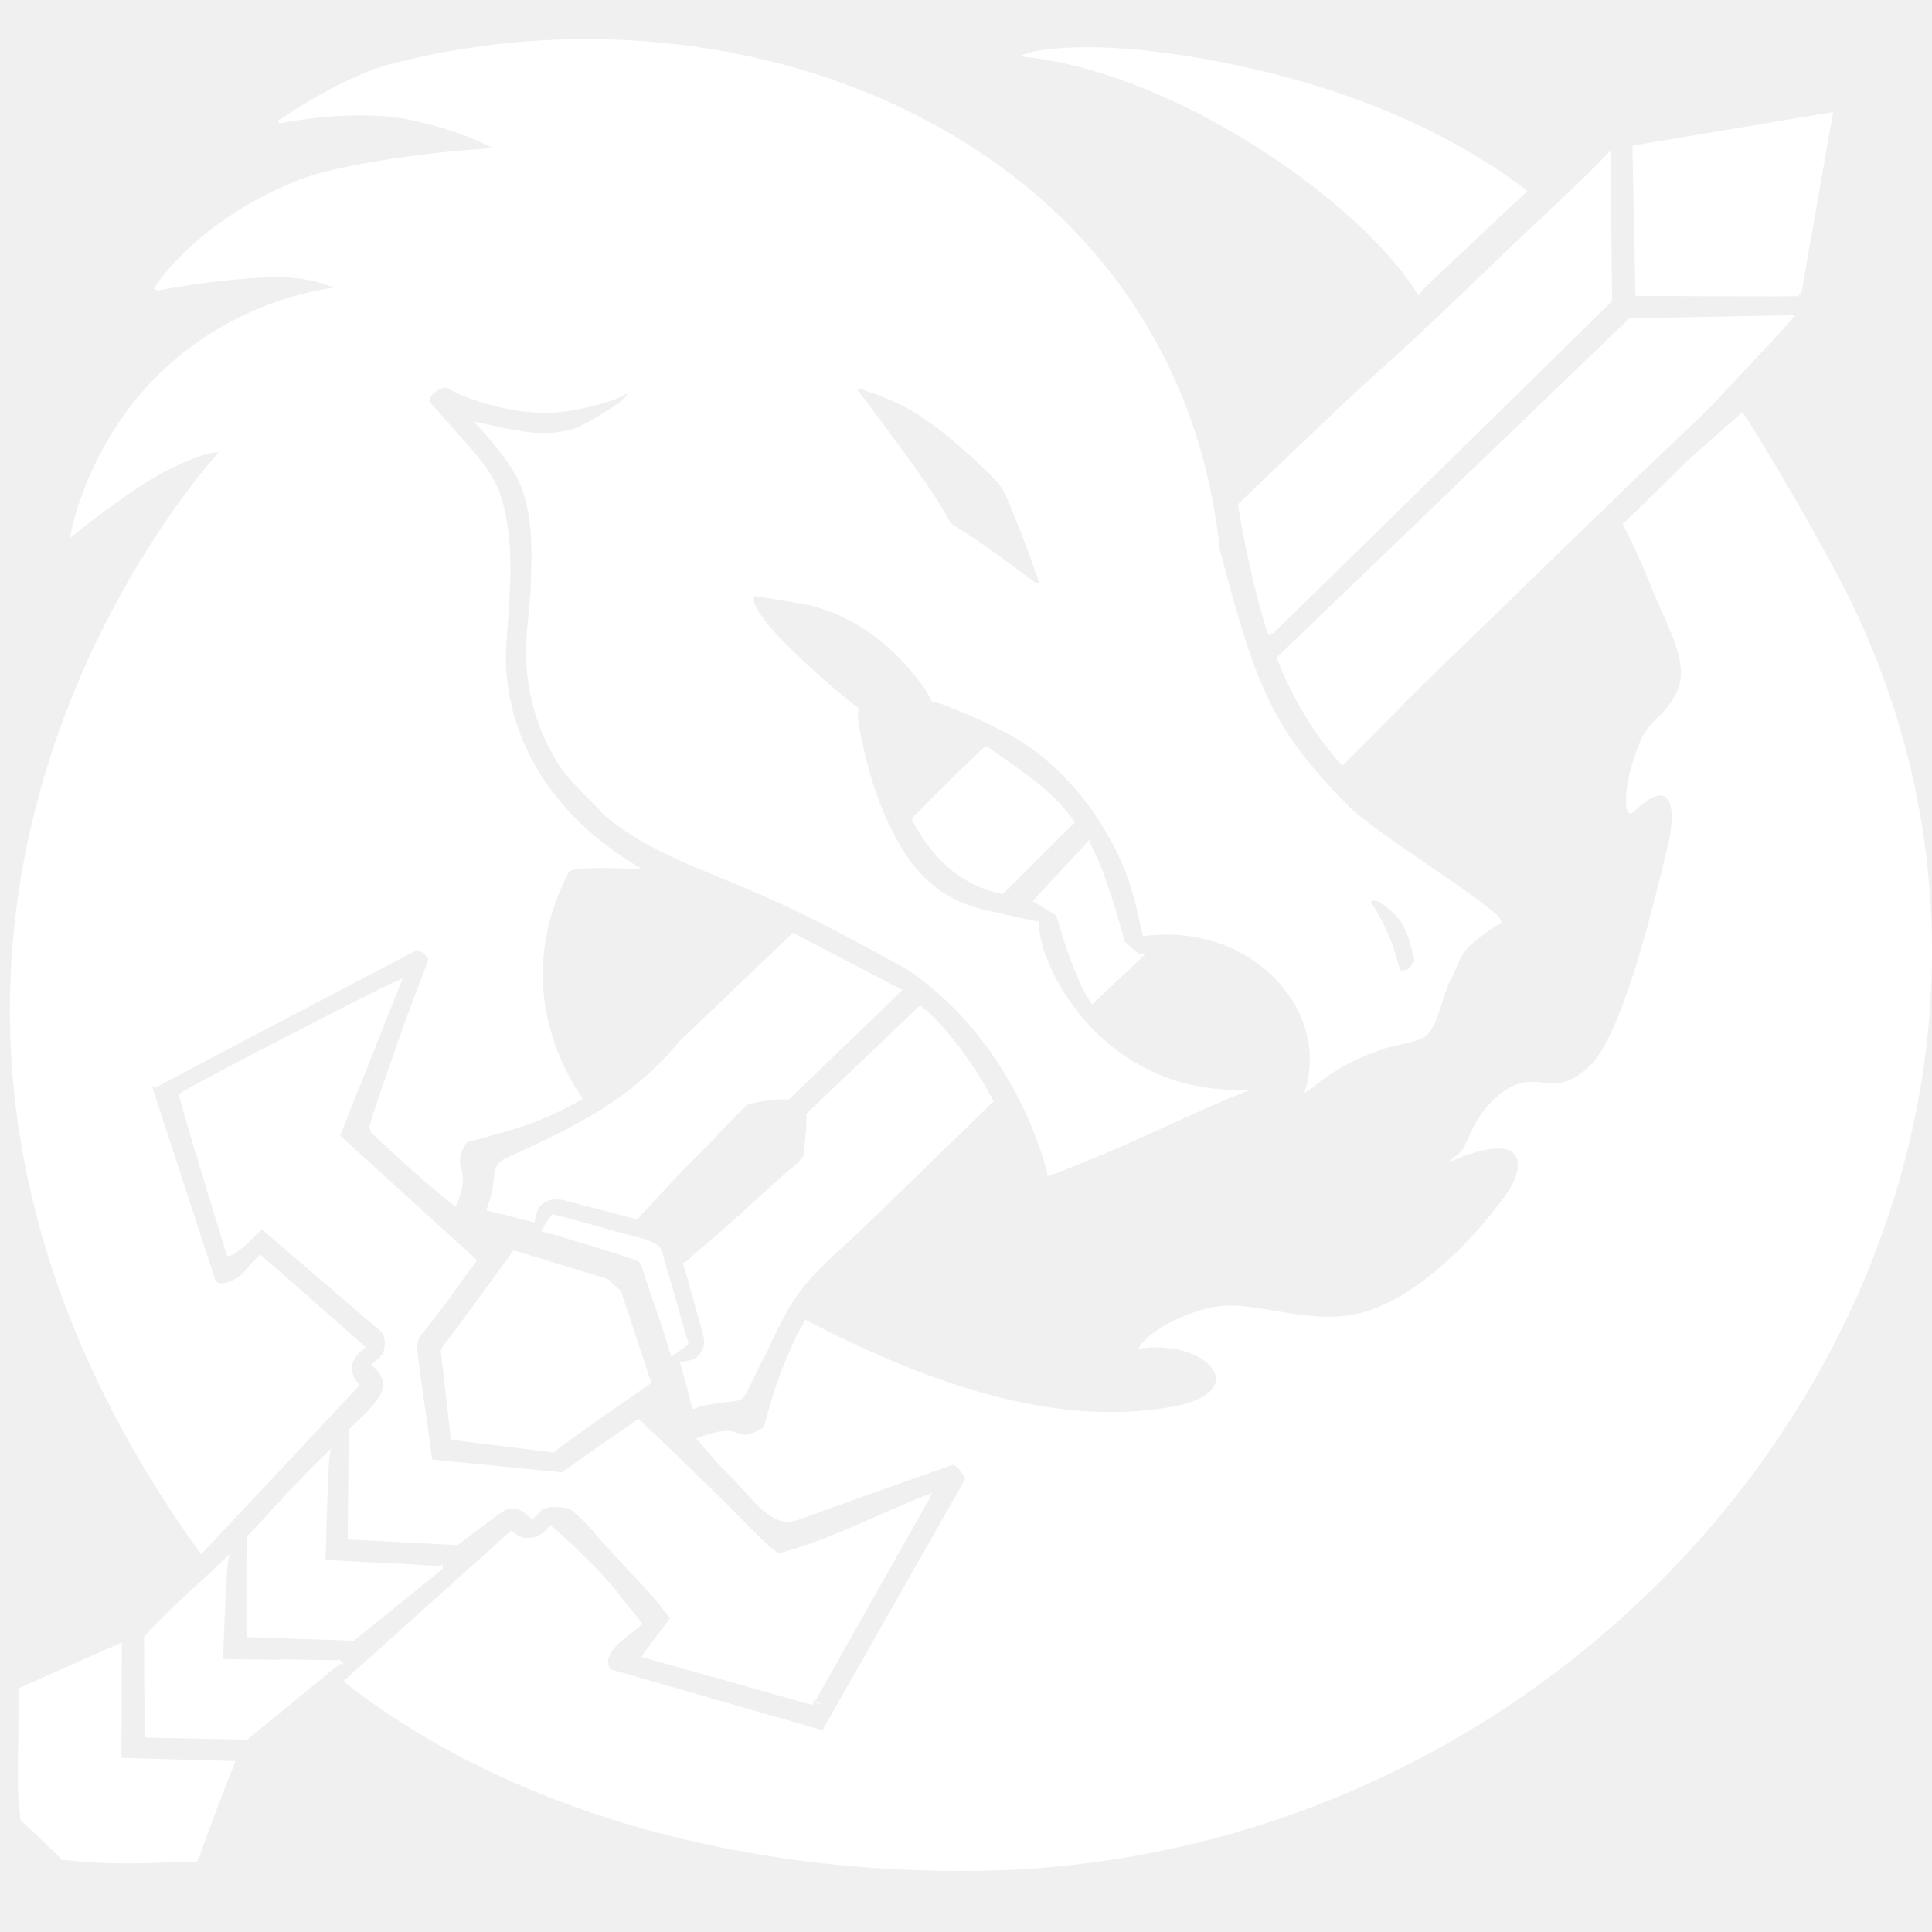
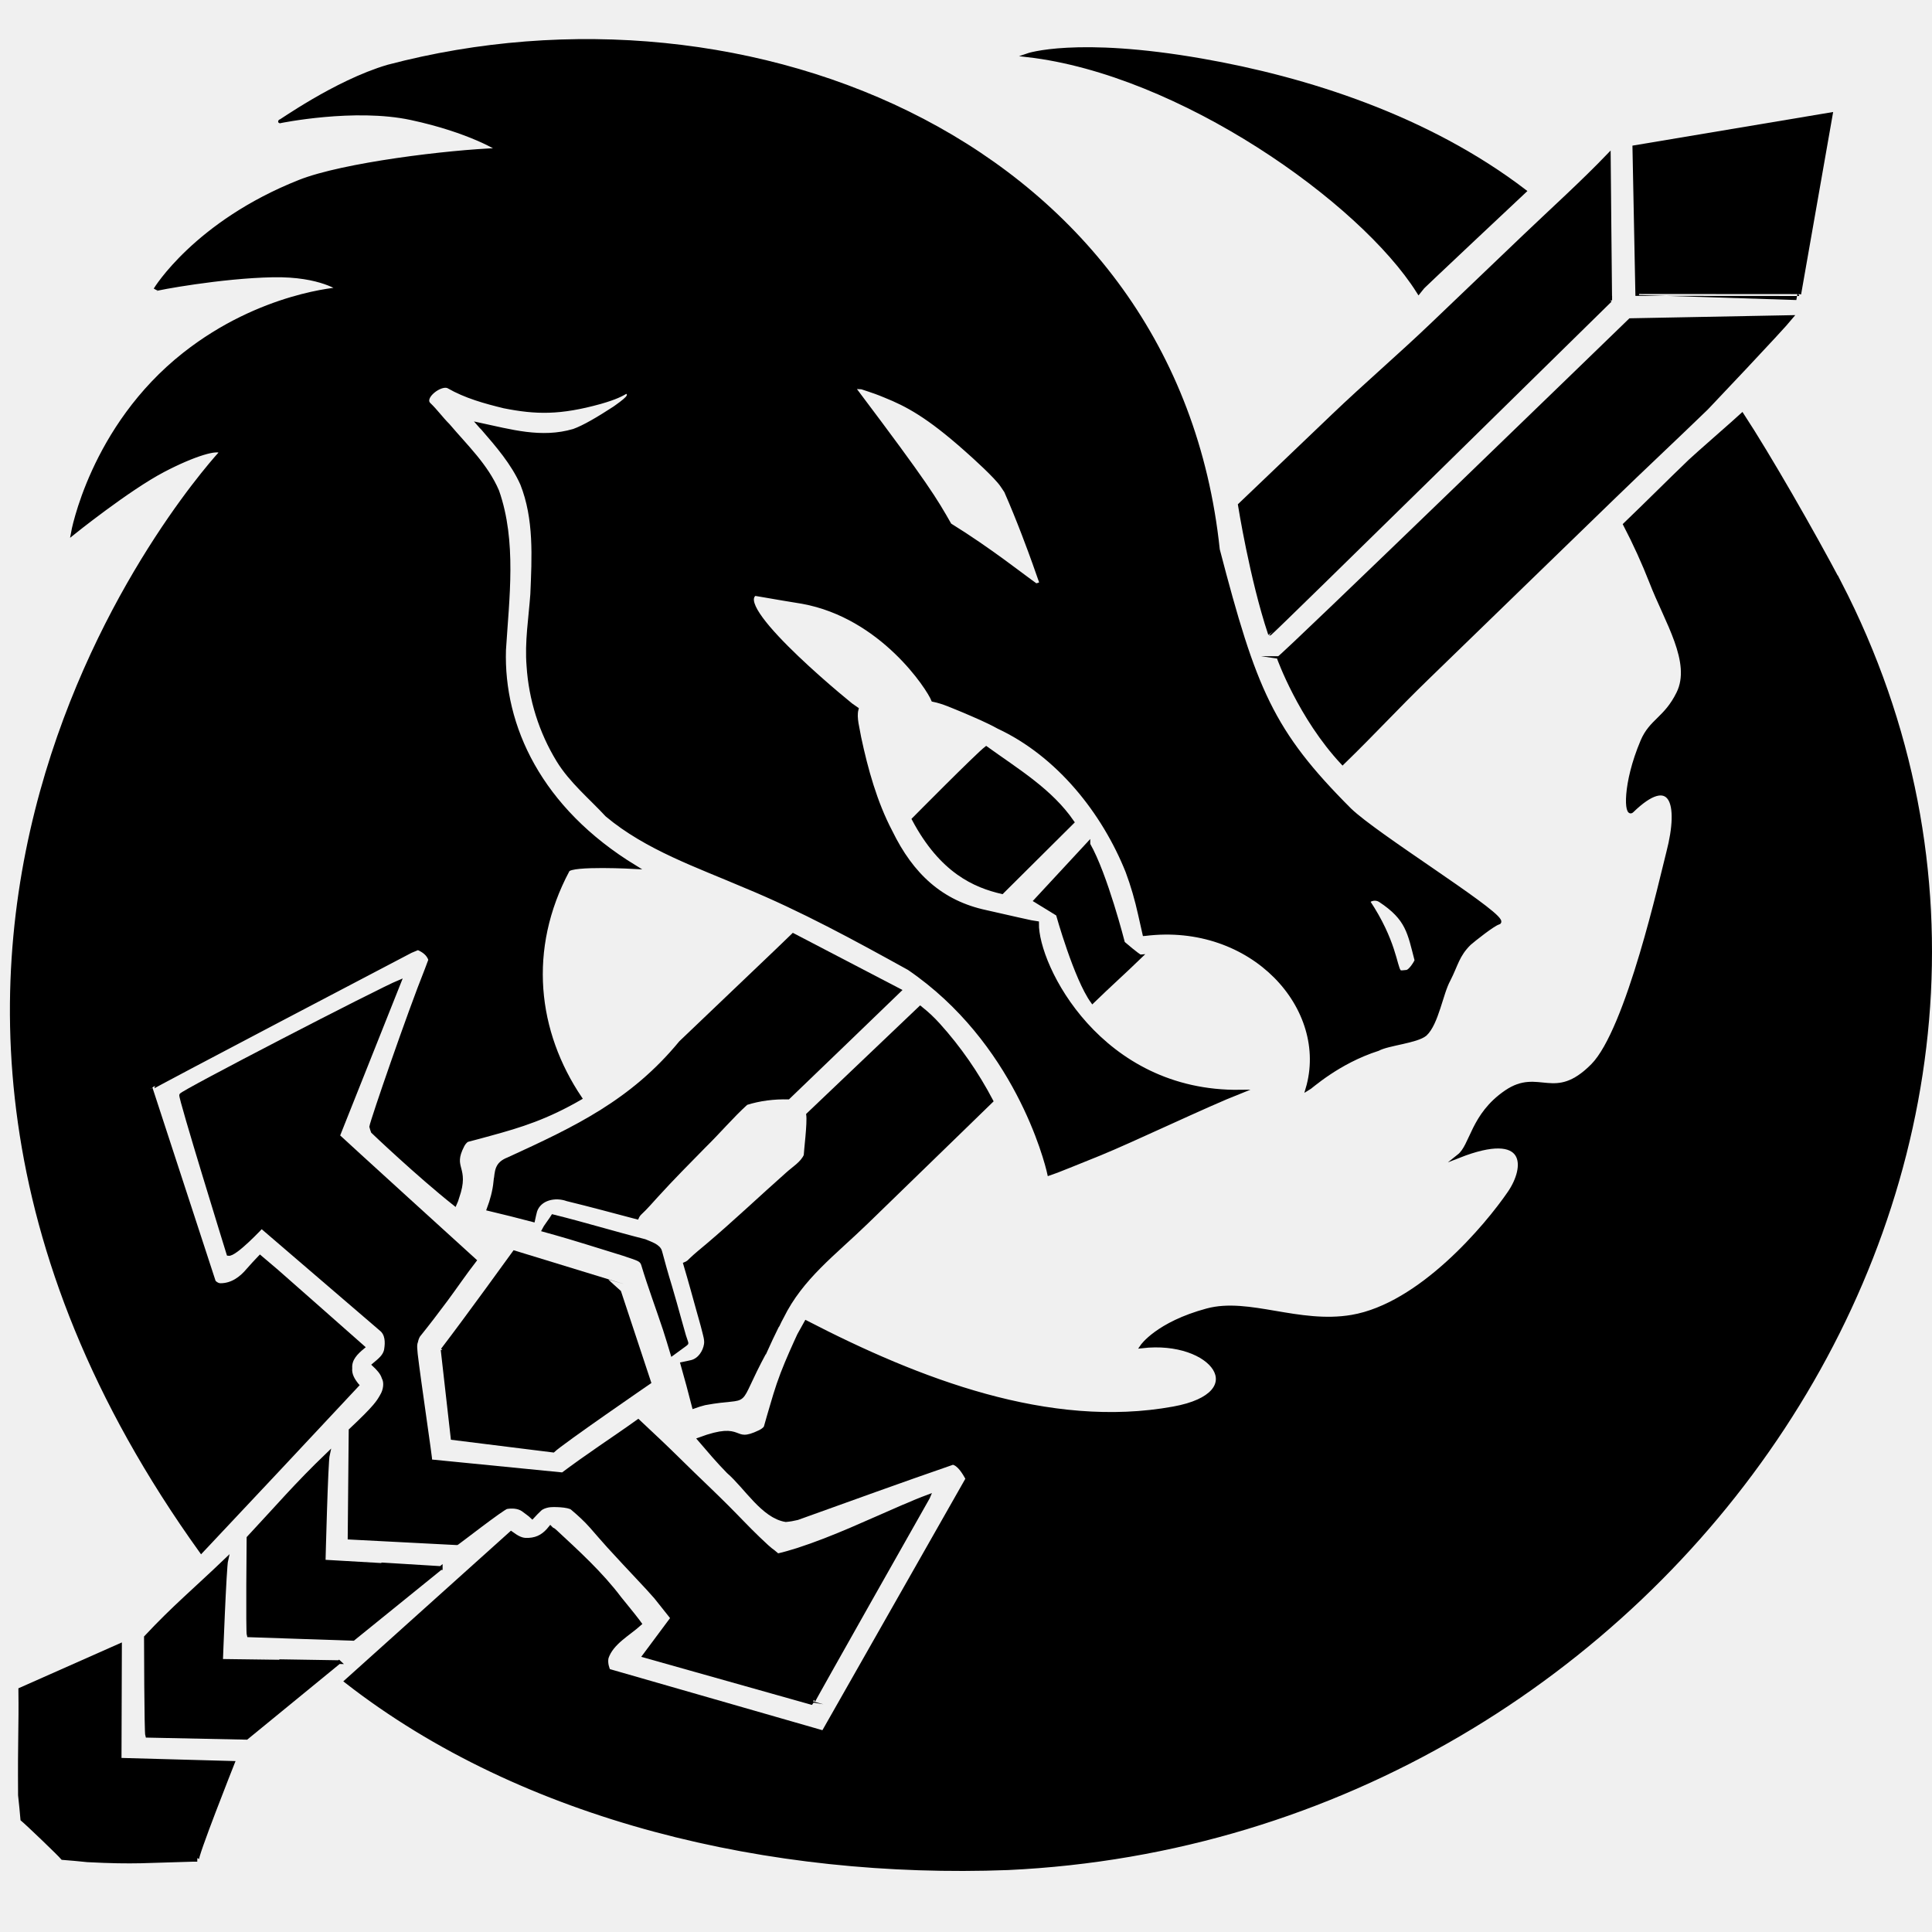
<svg xmlns="http://www.w3.org/2000/svg" id="Layer_1" data-name="Layer 1" viewBox="0 0 500 500" version="1.1" width="500" height="500">
  <defs id="defs1">
    <style id="style1">
      .cls-1 {
        stroke-miterlimit: 10;
      }

      .cls-1, .cls-2 {
        fill: #fff;
        stroke: #fff;
      }

      .cls-2 {
        stroke-width: 9px;
      }
    </style>
  </defs>
-   <g id="g18" style="fill:#ffffff;stroke:#ffffff;stroke-opacity:1" transform="matrix(0.964172,0,0,0.964172,-3.63368,2.365168)">
-     <path id="path6" class="cls-1" d="m 122.57,359.86 2.68,23.69 27,3.36 c 2.36,-2.25 25.77,-18.34 25.77,-18.34 L 170,344.35 c 0,0 -3.4,-3.02 -3.27,-3.01 l -24.91,-7.63 c 0,0 -12.67,17.56 -19.26,26.16 v 0 z" style="fill:#ffffff;stroke:#ffffff;stroke-opacity:1" />
-     <path id="path2" class="cls-1" d="m 209.18,360.24 c 1.01,-2.26 2.07,-4.5 3.17,-6.72 0.09,-0.09 0.17,-0.19 0.22,-0.31 0.32,-0.74 0.7,-1.45 1.08,-2.15 5.23,-10.63 13.98,-16.97 22.79,-25.53 8.56,-8.32 17.12,-16.64 25.69,-24.95 v 0 c 2.82,-2.74 4.91,-4.78 7.73,-7.52 -3.85,-7.32 -8.59,-14.21 -14.18,-20.4 -1.69,-1.86 -2.932,-3.003 -4.902,-4.593 L 220.67,296.74 c 0.33,2.21 -0.67,10.08 -0.67,10.97 -0.91,2.08 -3.24,3.45 -4.9,4.97 -7.14,6.32 -14.04,12.89 -21.32,19.06 -1.59,1.34 -3.22,2.64 -4.71,4.08 -0.37,0.44 -0.86,0.77 -1.4,0.99 0.67,2.28 1.34,4.56 1.97,6.85 0.52,1.85 1.04,3.7 1.54,5.55 0.51,1.87 1.08,3.73 1.54,5.62 0.27,1.14 0.7,2.4 0.51,3.57 -0.31,1.97 -1.65,4.1 -3.74,4.68 -0.84,0.23 -1.72,0.36 -2.58,0.55 1.09,3.82 2.12,7.65 3.1,11.49 0.96,-0.34 1.94,-0.65 2.94,-0.9 13.46,-2.47 7.38,2.36 16.22,-13.99 v 0 z" style="fill:#ffffff;stroke:#ffffff;stroke-opacity:1" />
-     <path id="path7" class="cls-1" d="m 295.91,224.18 c -0.08,0.1 -13.99,14.94 -13.99,14.94 0.04,0.01 5.77,3.82 5.77,3.82 0,0 4.81,17.24 9.32,23.45 4.5,-4.37 8.34,-7.78 12.84,-12.14 -0.44,0.03 -4.62,-3.58 -4.62,-3.58 0,0 -4.67,-18.38 -9.32,-26.48 v 0 z" style="fill:#ffffff;stroke:#ffffff;stroke-opacity:1" />
-     <path id="path4" class="cls-1" d="m 181,333.52 c -0.41,-1.57 -2.67,-2.21 -4.18,-2.87 -8.39,-2.13 -16.25,-4.55 -24.65,-6.63 -0.41,0.69 -2.19,3.06 -2.47,3.67 2.29,0.63 4.58,1.29 6.87,1.96 3.15,0.93 6.28,1.93 9.42,2.89 8.42,2.55 9.14,2.99 9.51,3.25 0.45,0.28 0.74,0.73 0.88,1.23 1.76,5.84 3.9,11.53 5.82,17.32 0.7,2.19 1.38,4.38 2.03,6.58 1.49,-1.12 3.73,-2.64 3.81,-2.82 0.04,-0.1 -0.49,-1.47 -0.64,-2 -0.39,-1.44 -0.82,-2.88 -1.22,-4.32 -0.82,-2.97 -1.64,-5.94 -2.52,-8.89 -0.5,-1.65 -1,-3.29 -1.46,-4.95 -0.4,-1.47 -0.79,-2.95 -1.21,-4.42 v 0 z" style="fill:#ffffff;stroke:#ffffff;stroke-opacity:1" />
-     <path id="path8" class="cls-1" d="m 272.72,237.01 18.9,-18.79 c -5.82,-8.47 -14.69,-13.76 -23.14,-19.85 -2.48,1.91 -19.45,19.07 -19.45,19.07 7.48,14.08 16.45,17.89 23.69,19.57 z" style="fill:#ffffff;stroke:#ffffff;stroke-opacity:1" />
-     <path id="path9" class="cls-1" d="m 347.03,174.19 c 0,0 5.65,15.87 17.11,28.14 8.4,-8.15 14.21,-14.56 22.61,-22.71 8.34,-8.09 16.68,-16.19 25.02,-24.28 8.2,-7.95 16.4,-15.91 24.6,-23.86 8.3,-8.06 17.17,-16.34 25.48,-24.4 0,0 20.07,-21.12 22.74,-24.43 l -43.25,0.83 c 0,0 -94.31,90.71 -94.32,90.71 -0.003,0 0.007,0 0.01,0 z" style="fill:#ffffff;stroke:#ffffff;stroke-opacity:1" />
-     <path id="path10" class="cls-1" d="m 486.72,76.49 8.48,-48.27 -52.75,8.84 c 0,0 0.79,39.39 0.79,39.4 0,0 43.49,0.301 43.48,0.03 z" style="fill:#ffffff;stroke:#ffffff;stroke-opacity:1" />
-     <path id="path11" class="cls-1" d="m 136.74,314.72 c -0.26,2.53 -0.92,4.98 -1.81,7.35 4,0.95 7.98,1.94 11.95,2.99 0.19,-0.83 0.33,-1.67 0.57,-2.49 1.18,-3.41 5.38,-4.26 8.58,-3.1 6.27,1.52 12.49,3.22 18.73,4.86 0.2,-0.44 0.46,-0.83 0.79,-1.14 1.6,-1.48 3,-3.14 4.47,-4.74 4.14,-4.56 8.5,-8.94 12.82,-13.34 3.82,-3.73 7.29,-7.87 11.23,-11.45 3.61,-1.14 7.43,-1.61 11.28,-1.52 0.48,-0.42 29.82,-28.74 29.82,-28.74 0,0 -28.51,-14.86 -28.51,-14.86 -1.77,1.68 -2.5,2.42 -4.26,4.11 -8.64,8.25 -17.28,16.49 -25.92,24.73 -13.04,15.84 -28.06,22.96 -46.25,31.29 -3.32,1.28 -3.1,3.25 -3.48,6.06 v 0 z" style="fill:#ffffff;stroke:#ffffff;stroke-opacity:1" />
-     <path id="path12" class="cls-1" d="m 246.19,401.95 c -9.35,4.03 -18.56,8.43 -28.28,11.58 -1.79,0.55 -3.57,1.1 -5.39,1.5 -2.42,-2.12 -0.85,-0.38 -5.22,-4.56 -2.88,-2.76 -5.58,-5.67 -8.4,-8.48 -2.97,-2.97 -6.02,-5.86 -9.04,-8.78 -2.89,-2.8 -5.73,-5.65 -8.65,-8.42 -2.04,-1.93 -4.09,-3.85 -6.14,-5.78 -3.38,2.43 -6.83,4.75 -10.26,7.12 -3.39,2.33 -6.73,4.7 -10.02,7.15 l -35.5,-3.51 c 0.16,-0.1 -3.08,-21.69 -3.9,-28.76 -0.06,-1.1 -0.33,-2.34 0.09,-3.4 0.12,-0.6 0.33,-1.15 0.61,-1.6 2.55,-3.17 5.01,-6.39 7.43,-9.65 2.46,-3.32 5.11,-7.22 7.65,-10.48 0,0 -36.47,-33.14 -36.68,-33.44 l 16.47,-41.35 c -5.56,2.28 -58.77,29.82 -58.56,30.39 -0.45,0.24 12.68,42.65 12.68,42.65 1.77,0.31 8.9,-7.33 8.9,-7.33 l 32.09,27.55 c 1.59,1.27 1.62,3.49 1.32,5.34 -0.25,1.87 -1.84,3 -3.23,4.18 1.05,0.98 2.15,2.12 2.56,3.45 0.74,1.35 0.4,3.38 -0.38,4.71 -1.01,1.8 -1.66,3.03 -8.48,9.44 -0.02,0.4 -0.26,28.81 -0.26,28.81 l 28.82,1.49 c 0.06,0.03 12.39,-9.56 13.35,-9.68 1.42,-0.24 3.09,-0.16 4.33,0.65 0.84,0.67 1.79,1.25 2.55,2 0.67,-0.72 1.34,-1.45 2.07,-2.11 0.6,-0.54 1.48,-0.81 2.26,-0.96 1.16,-0.23 5.43,-0.1 6.36,0.69 1.83,1.54 3.6,3.14 5.17,4.93 1.55,1.75 3.05,3.54 4.63,5.27 2.77,3.04 5.58,6.04 8.4,9.04 1.44,1.53 2.87,3.06 4.25,4.65 0.04,0.04 4.46,5.6 4.46,5.61 l -7.53,10.12 45.07,12.7 c -0.17,0.01 31.05,-55.15 31.06,-55.15 v 0 c 0.05,-0.12 0.11,-0.23 0.16,-0.35 -2.3,0.85 -4.56,1.8 -6.8,2.78 v 0 z" style="fill:#ffffff;stroke:#ffffff;stroke-opacity:1" />
-     <path id="path13" class="cls-1" d="m 35.88,469.89 0.1,-30.72 -26.77,11.87 c 0.13,10.52 -0.2,12.52 -0.09,28.38 0.24,2.16 0.46,4.31 0.64,6.47 1.26,1.02 9.9,9.29 10.8,10.38 2.23,0.17 4.46,0.38 6.69,0.61 12.78,0.66 16,0.17 28.29,-0.13 0.13,0 0.27,0 0.4,0 0.26,0 0.52,0 0.78,0 -0.78,0 9.54,-26.02 9.54,-26.02 z" style="fill:#ffffff;stroke:#ffffff;stroke-opacity:1" />
-     <path id="path14" class="cls-1" d="m 99.62,369.33 c -1.08,-1.34 -1.97,-2.8 -1.81,-4.54 -0.16,-2.47 1.56,-4.15 3.36,-5.64 0,0 -27.27,-24.1 -27.55,-24.26 -1.12,1.14 -2.17,2.34 -3.24,3.53 -1.87,2.25 -4.32,4.07 -7.42,4.07 -1.03,0 -1.77,-0.89 -1.77,-0.89 L 44.22,289.66 c -0.14,-0.18 69.8,-36.81 69.8,-36.81 0.65,-0.26 1.29,-0.54 1.94,-0.81 1.53,0.66 2.79,1.57 3.3,3.14 v 0 c -0.16,0.44 -0.33,0.89 -0.5,1.33 -0.17,0.45 -0.34,0.89 -0.5,1.34 -4.7,11.71 -14.55,40.34 -14.85,42.12 0.12,0.45 0.26,0.89 0.42,1.32 0.04,0.04 12,11.46 22.04,19.44 0.29,-0.64 0.53,-1.25 0.67,-1.82 2.91,-8.26 -1.91,-7.55 1.38,-13.88 0.14,-0.28 0.31,-0.54 0.51,-0.79 0.21,-0.25 0.54,-0.61 0.89,-0.7 2,-0.51 3.98,-1.06 5.96,-1.6 8.35,-2.27 15.18,-4.42 24.21,-9.63 -11.93,-17.72 -14.64,-39.94 -3.33,-61.16 0.96,-1.8 18.04,-0.86 18.04,-0.86 -25.56,-15.6 -35.77,-37.82 -35.12,-58.31 0.87,-13.93 2.91,-29.08 -1.84,-42.61 -2.96,-6.89 -8.35,-11.94 -13.19,-17.65 -1.88,-1.87 -3.32,-3.93 -5.14,-5.65 -1.95,-1.94 3.22,-5.82 5.23,-4.76 4.64,2.66 9.78,4.08 14.96,5.34 8.58,1.7 15,1.83 25.75,-1.15 4.22,-1.2 5.77,-2.07 7.14,-2.87 1.01,0.97 0.92,1.47 -2.8,4.12 -0.14,0.09 -0.27,0.19 -0.4,0.28 -0.07,0.04 -0.14,0.09 -0.2,0.14 -4.1,2.66 -8.01,5 -10.82,6 -8.7,2.56 -16.96,0.11 -25.43,-1.7 0.38,0.44 0.72,0.79 0.98,1.04 4,4.62 8.09,9.34 10.58,14.91 3.72,9.35 3.13,19.76 2.72,29.6 -0.46,6.42 -1.54,12.84 -1.01,19.29 0.57,8.89 3.3,17.65 8,25.34 3.42,5.59 8.62,9.86 13.08,14.67 10.66,8.93 24.28,13.57 37.03,19.04 15.24,6.28 29.66,14.16 44.02,22.1 28.67,19.57 36.86,51.5 37.65,55.17 0.63,-0.16 11.38,-4.51 13.44,-5.35 9.02,-3.67 28.79,-13.14 37.86,-16.71 -37.64,0.52 -54.76,-33.68 -54.56,-45.19 -0.22,0 -9.34,-2.03 -13.71,-3.05 -12.01,-2.56 -19.92,-9.88 -25.6,-21.54 -4.12,-7.83 -6.59,-16.8 -8.39,-25.26 -0.34,-2.24 -1.33,-5.33 -0.73,-7.58 -0.35,-0.12 -33.12,-26.62 -27.41,-30.91 0.03,-0.02 0.05,-0.05 0.08,-0.07 0.71,0.12 1.42,0.24 2.13,0.36 3.54,0.61 7.09,1.23 10.64,1.79 21.34,3.89 33.86,23.18 35.09,26.29 2.84,0.57 5.53,1.86 8.2,2.93 3.15,1.36 6.33,2.67 9.32,4.33 16.14,7.54 28.29,22.93 34.64,38.82 1.4,3.75 2.5,7.6 3.36,11.5 0.41,1.77 0.82,3.54 1.2,5.31 0.05,0 0.1,-0.02 0.15,-0.03 28.78,-3.6 50.04,19.92 43.6,41.6 0.88,-0.48 8.02,-7.23 18.96,-10.74 2.68,-1.46 10.32,-2.05 12.66,-3.98 3.13,-2.93 4.28,-10.98 6.29,-14.61 2.08,-4.07 2.36,-6.59 5.57,-9.75 1.12,-0.98 6.46,-5.24 7.81,-5.57 0.3,-0.07 0.34,-0.28 0.17,-0.6 -2.01,-3.71 -32.98,-22.84 -40.08,-29.68 -21.01,-21 -25.6,-32.29 -35.4,-69.86 C 319.27,36.47 205.09,-10.24 107.92,15.42 93.61,19.62 78.11,30.93 78.96,30.11 c 0,0 19.94,-4.11 35.17,-0.84 15.8,3.39 23.78,8.49 23.62,8.5 -13.63,0.47 -41.91,3.91 -53.57,8.54 -27.91,11.07 -38.69,28.91 -38.69,28.91 0.09,-0.2 17.56,-3.49 31.54,-3.75 13.15,-0.24 18,3.99 18.12,3.65 0,0 -21.28,1.25 -41.88,17.48 -24.95,19.65 -29.97,48.08 -29.97,48.08 0,0 14.89,-11.97 24.3,-16.89 8.18,-4.29 14.87,-6.28 15.57,-4.86 0,0 -122.89,131.51 -5.35,295.08 0.16,-0.14 41.81,-44.67 41.81,-44.67 z m 274.61,-130.1 c 7.43,4.91 7.8,8.64 9.75,16.12 -0.14,0.37 -1.63,3.05 -2.76,3.05 -0.37,0 -1.62,0.32 -1.89,-0.13 -1.06,-1.25 -1.3,-8.22 -8.32,-18.76 0.56,-0.63 2.02,-1.06 3.22,-0.28 z M 235.06,101.54 c 1.27,0.4 2.53,0.85 3.79,1.28 0.87,0.3 1.71,0.67 2.56,1.01 5.75,2.32 11.39,5.26 21.72,14.45 2.16,1.91 8.01,7.18 9.62,9.57 0.35,0.52 0.7,1.03 1.04,1.55 3.43,7.78 6.52,16.28 7.56,19.18 0.66,1.86 1.31,3.72 1.97,5.58 v 0 c -0.47,0.22 -0.98,0.38 -1.47,0.5 -3.36,-2.34 -12.37,-9.56 -23.14,-16.21 -4,-7.04 -6.26,-10.85 -24.89,-35.59 -0.36,-0.48 -0.72,-0.96 -1.08,-1.44 0.77,0.04 1.54,0.07 2.31,0.12 v 0 z" style="fill:#ffffff;stroke:#ffffff;stroke-opacity:1" />
-     <path id="path15" class="cls-1" d="m 497.55,154.04 c -7.26,-13.74 -19.07,-34.32 -26.17,-45.15 -1.37,1.29 -12.58,11.07 -13.94,12.38 -5.84,5.61 -11.54,11.34 -17.38,16.94 -0.04,0.04 -0.08,0.08 -0.12,0.12 2.65,5.09 5,10.26 7.05,15.49 4.04,10.5 11.36,21.48 7.24,29.82 -3.38,6.85 -7.29,7.29 -9.65,12.89 -4.87,11.53 -4.34,20.2 -2.77,18.68 10.48,-10.19 13.22,-2.35 9.73,11.12 -1.68,6.47 -10.81,47.71 -20.32,57.25 -10.29,10.33 -14.34,1.03 -23.2,7.08 -9.1,6.22 -9.12,14.38 -12.67,17.19 18.74,-7.35 18.32,2.94 13.56,9.88 -6.13,8.95 -23.91,30.13 -42.3,33.25 -14.27,2.42 -27.67,-4.75 -38.84,-1.73 -13.37,3.61 -17.48,9.68 -17.48,9.68 19.04,-2.21 30.12,12.71 8.47,16.65 -33.36,6.08 -68.42,-7.51 -98.62,-23.11 -0.21,0.38 -0.42,0.76 -0.63,1.13 -0.43,0.76 -0.85,1.53 -1.28,2.3 -0.3,0.65 -0.6,1.3 -0.89,1.94 -1.67,3.7 -3.3,7.42 -4.61,11.26 -0.64,1.88 -1.21,3.78 -1.76,5.68 -0.56,1.91 -1.13,3.82 -1.66,5.74 -0.09,0.34 -0.46,0.65 -0.73,0.85 -0.26,0.19 -0.53,0.36 -0.82,0.5 -7.9,3.84 -3.82,-2.65 -16.28,2 1.29,1.51 2.59,3.01 3.89,4.51 1.27,1.43 2.55,2.84 3.89,4.2 4.74,4.09 9.31,12.01 15.43,12.99 1.05,-0.09 2.08,-0.27 3.1,-0.52 13.9,-4.99 27.77,-10.03 41.74,-14.85 1.6,0.3 2.96,2.51 3.93,4.26 l -38.7,68.09 -57.65,-16.57 c -0.22,-0.49 -0.82,-1.96 -0.49,-3.49 1.37,-4.04 5.83,-6.33 8.9,-9.11 -0.18,-0.25 -0.36,-0.5 -0.55,-0.75 -1.57,-2.06 -3.24,-4.05 -4.86,-6.07 -5.01,-6.66 -11.27,-12.34 -17.4,-18.04 -0.12,-0.1 -0.24,-0.2 -0.37,-0.3 -0.02,-0.01 -0.04,-0.03 -0.06,-0.04 0,0 -0.02,0 -0.03,-0.01 -0.29,-0.12 -0.54,-0.32 -0.76,-0.56 -1.54,1.93 -3.19,3.09 -5.82,3.23 -0.09,0 -0.19,0 -0.28,0 -1.57,0.1 -2.73,-0.55 -4.44,-1.79 L 96.69,448.82 C 144.3,485.95 210.72,501.41 274.32,499 452.29,490.7 576.64,307.13 497.55,154 v 0 z" style="fill:#ffffff;stroke:#ffffff;stroke-opacity:1" />
-     <path id="path16" class="cls-1" d="m 122.07,418.43 c 0,0 -31.39,-1.93 -31.42,-1.9 0,0 0.66,-26.68 1.13,-28.63 -8.44,8.09 -13.74,14.33 -21.31,22.43 0,0 -0.25,25.39 0.04,26.16 l 28.07,0.95 23.49,-19.02 z" style="fill:#ffffff;stroke:#ffffff;stroke-opacity:1" />
-     <path id="path14-9" class="cls-1" d="m 94.78,443.69 c 0,0 -31.64,-0.52 -31.67,-0.49 0,0 0.93,-25 1.4,-26.96 -8.44,8.09 -14,12.65 -21.58,20.76 0,0 0.05,25.67 0.34,26.45 L 69.94,464 94.77,443.68 Z" style="fill:#ffffff;stroke:#ffffff;stroke-opacity:1" />
-     <path id="path17" class="cls-1" d="m 435.98,78.17 c -0.03,-0.18 -0.38,-38.99 -0.38,-38.99 -7.04,7.34 -15.11,14.62 -22.53,21.7 -8.37,8 -16.73,15.99 -25.1,23.99 -8.26,7.9 -17.94,16.23 -26.2,24.13 -8.4,8.03 -16.8,16.06 -25.21,24.09 0,0 3.12,19.71 8.05,34.53 0.23,0.12 91.37,-89.46 91.37,-89.46 v 0 z" style="fill:#ffffff;stroke:#ffffff;stroke-opacity:1" />
-     <path id="path18" class="cls-1" d="M 412.98,48.86 C 386.91,28.95 354.35,18.65 326.41,13.77 292.52,7.84 279.52,12.38 279.52,12.38 c 40.9,4.69 89.52,39 104.93,63.42 0.14,-0.3 28.53,-26.94 28.53,-26.94 z" style="fill:#ffffff;stroke:#ffffff;stroke-opacity:1" />
+   <g id="g18" style="fill:#000000" transform="matrix(0.964172,0,0,0.964172,-3.63368,2.365168)">
+     <path id="path6" class="cls-1" d="m 122.57,359.86 2.68,23.69 27,3.36 c 2.36,-2.25 25.77,-18.34 25.77,-18.34 L 170,344.35 c 0,0 -3.4,-3.02 -3.27,-3.01 l -24.91,-7.63 c 0,0 -12.67,17.56 -19.26,26.16 v 0 z" style="fill:#000000;stroke:#000000;stroke-opacity:1" />
+     <path id="path2" class="cls-1" d="m 209.18,360.24 c 1.01,-2.26 2.07,-4.5 3.17,-6.72 0.09,-0.09 0.17,-0.19 0.22,-0.31 0.32,-0.74 0.7,-1.45 1.08,-2.15 5.23,-10.63 13.98,-16.97 22.79,-25.53 8.56,-8.32 17.12,-16.64 25.69,-24.95 v 0 c 2.82,-2.74 4.91,-4.78 7.73,-7.52 -3.85,-7.32 -8.59,-14.21 -14.18,-20.4 -1.69,-1.86 -2.932,-3.003 -4.902,-4.593 L 220.67,296.74 c 0.33,2.21 -0.67,10.08 -0.67,10.97 -0.91,2.08 -3.24,3.45 -4.9,4.97 -7.14,6.32 -14.04,12.89 -21.32,19.06 -1.59,1.34 -3.22,2.64 -4.71,4.08 -0.37,0.44 -0.86,0.77 -1.4,0.99 0.67,2.28 1.34,4.56 1.97,6.85 0.52,1.85 1.04,3.7 1.54,5.55 0.51,1.87 1.08,3.73 1.54,5.62 0.27,1.14 0.7,2.4 0.51,3.57 -0.31,1.97 -1.65,4.1 -3.74,4.68 -0.84,0.23 -1.72,0.36 -2.58,0.55 1.09,3.82 2.12,7.65 3.1,11.49 0.96,-0.34 1.94,-0.65 2.94,-0.9 13.46,-2.47 7.38,2.36 16.22,-13.99 v 0 z" style="fill:#000000;stroke:#000000;stroke-opacity:1" />
+     <path id="path7" class="cls-1" d="m 295.91,224.18 c -0.08,0.1 -13.99,14.94 -13.99,14.94 0.04,0.01 5.77,3.82 5.77,3.82 0,0 4.81,17.24 9.32,23.45 4.5,-4.37 8.34,-7.78 12.84,-12.14 -0.44,0.03 -4.62,-3.58 -4.62,-3.58 0,0 -4.67,-18.38 -9.32,-26.48 v 0 z" style="fill:#000000;stroke:#000000;stroke-opacity:1" />
+     <path id="path4" class="cls-1" d="m 181,333.52 c -0.41,-1.57 -2.67,-2.21 -4.18,-2.87 -8.39,-2.13 -16.25,-4.55 -24.65,-6.63 -0.41,0.69 -2.19,3.06 -2.47,3.67 2.29,0.63 4.58,1.29 6.87,1.96 3.15,0.93 6.28,1.93 9.42,2.89 8.42,2.55 9.14,2.99 9.51,3.25 0.45,0.28 0.74,0.73 0.88,1.23 1.76,5.84 3.9,11.53 5.82,17.32 0.7,2.19 1.38,4.38 2.03,6.58 1.49,-1.12 3.73,-2.64 3.81,-2.82 0.04,-0.1 -0.49,-1.47 -0.64,-2 -0.39,-1.44 -0.82,-2.88 -1.22,-4.32 -0.82,-2.97 -1.64,-5.94 -2.52,-8.89 -0.5,-1.65 -1,-3.29 -1.46,-4.95 -0.4,-1.47 -0.79,-2.95 -1.21,-4.42 v 0 z" style="fill:#000000;stroke:#000000;stroke-opacity:1" />
+     <path id="path8" class="cls-1" d="m 272.72,237.01 18.9,-18.79 c -5.82,-8.47 -14.69,-13.76 -23.14,-19.85 -2.48,1.91 -19.45,19.07 -19.45,19.07 7.48,14.08 16.45,17.89 23.69,19.57 z" style="fill:#000000;stroke:#000000;stroke-opacity:1" />
+     <path id="path9" class="cls-1" d="m 347.03,174.19 c 0,0 5.65,15.87 17.11,28.14 8.4,-8.15 14.21,-14.56 22.61,-22.71 8.34,-8.09 16.68,-16.19 25.02,-24.28 8.2,-7.95 16.4,-15.91 24.6,-23.86 8.3,-8.06 17.17,-16.34 25.48,-24.4 0,0 20.07,-21.12 22.74,-24.43 l -43.25,0.83 c 0,0 -93.71,90.84 -94.32,90.71 v 0 z" style="fill:#000000;stroke:#000000;stroke-opacity:1" />
+     <path id="path10" class="cls-1" d="m 486.72,76.49 8.48,-48.27 -52.75,8.84 c 0,0 0.79,39.39 0.79,39.4 0,0 43.49,0.02 43.48,0.03 z" style="fill:#000000;stroke:#000000;stroke-opacity:1" />
+     <path id="path11" class="cls-1" d="m 136.74,314.72 c -0.26,2.53 -0.92,4.98 -1.81,7.35 4,0.95 7.98,1.94 11.95,2.99 0.19,-0.83 0.33,-1.67 0.57,-2.49 1.18,-3.41 5.38,-4.26 8.58,-3.1 6.27,1.52 12.49,3.22 18.73,4.86 0.2,-0.44 0.46,-0.83 0.79,-1.14 1.6,-1.48 3,-3.14 4.47,-4.74 4.14,-4.56 8.5,-8.94 12.82,-13.34 3.82,-3.73 7.29,-7.87 11.23,-11.45 3.61,-1.14 7.43,-1.61 11.28,-1.52 0.48,-0.42 29.82,-28.74 29.82,-28.74 0,0 -28.51,-14.86 -28.51,-14.86 -1.77,1.68 -2.5,2.42 -4.26,4.11 -8.64,8.25 -17.28,16.49 -25.92,24.73 -13.04,15.84 -28.06,22.96 -46.25,31.29 -3.32,1.28 -3.1,3.25 -3.48,6.06 v 0 z" style="fill:#000000;stroke:#000000;stroke-opacity:1" />
+     <path id="path12" class="cls-1" d="m 246.19,401.95 c -9.35,4.03 -18.56,8.43 -28.28,11.58 -1.79,0.55 -3.57,1.1 -5.39,1.5 -2.42,-2.12 -0.85,-0.38 -5.22,-4.56 -2.88,-2.76 -5.58,-5.67 -8.4,-8.48 -2.97,-2.97 -6.02,-5.86 -9.04,-8.78 -2.89,-2.8 -5.73,-5.65 -8.65,-8.42 -2.04,-1.93 -4.09,-3.85 -6.14,-5.78 -3.38,2.43 -6.83,4.75 -10.26,7.12 -3.39,2.33 -6.73,4.7 -10.02,7.15 l -35.5,-3.51 c 0.16,-0.1 -3.08,-21.69 -3.9,-28.76 -0.06,-1.1 -0.33,-2.34 0.09,-3.4 0.12,-0.6 0.33,-1.15 0.61,-1.6 2.55,-3.17 5.01,-6.39 7.43,-9.65 2.46,-3.32 5.11,-7.22 7.65,-10.48 0,0 -36.47,-33.14 -36.68,-33.44 l 16.47,-41.35 c -5.56,2.28 -58.77,29.82 -58.56,30.39 -0.45,0.24 12.68,42.65 12.68,42.65 1.77,0.31 8.9,-7.33 8.9,-7.33 l 32.09,27.55 c 1.59,1.27 1.62,3.49 1.32,5.34 -0.25,1.87 -1.84,3 -3.23,4.18 1.05,0.98 2.15,2.12 2.56,3.45 0.74,1.35 0.4,3.38 -0.38,4.71 -1.01,1.8 -1.66,3.03 -8.48,9.44 -0.02,0.4 -0.26,28.81 -0.26,28.81 l 28.82,1.49 c 0.06,0.03 12.39,-9.56 13.35,-9.68 1.42,-0.24 3.09,-0.16 4.33,0.65 0.84,0.67 1.79,1.25 2.55,2 0.67,-0.72 1.34,-1.45 2.07,-2.11 0.6,-0.54 1.48,-0.81 2.26,-0.96 1.16,-0.23 5.43,-0.1 6.36,0.69 1.83,1.54 3.6,3.14 5.17,4.93 1.55,1.75 3.05,3.54 4.63,5.27 2.77,3.04 5.58,6.04 8.4,9.04 1.44,1.53 2.87,3.06 4.25,4.65 0.04,0.04 4.46,5.6 4.46,5.61 l -7.53,10.12 45.07,12.7 c -0.17,0.01 31.05,-55.15 31.06,-55.15 v 0 c 0.05,-0.12 0.11,-0.23 0.16,-0.35 -2.3,0.85 -4.56,1.8 -6.8,2.78 v 0 z" style="fill:#000000;stroke:#000000;stroke-opacity:1" />
+     <path id="path13" class="cls-1" d="m 35.88,469.89 0.1,-30.72 -26.77,11.87 c 0.13,10.52 -0.2,12.52 -0.09,28.38 0.24,2.16 0.46,4.31 0.64,6.47 1.26,1.02 9.9,9.29 10.8,10.38 2.23,0.17 4.46,0.38 6.69,0.61 12.78,0.66 16,0.17 28.29,-0.13 0.13,0 0.27,0 0.4,0 0.26,0 0.52,0 0.78,0 -0.78,0 9.54,-26.02 9.54,-26.02 z" style="fill:#000000;stroke:#000000;stroke-opacity:1" />
+     <path id="path14" class="cls-1" d="m 99.62,369.33 c -1.08,-1.34 -1.97,-2.8 -1.81,-4.54 -0.16,-2.47 1.56,-4.15 3.36,-5.64 0,0 -27.27,-24.1 -27.55,-24.26 -1.12,1.14 -2.17,2.34 -3.24,3.53 -1.87,2.25 -4.32,4.07 -7.42,4.07 -1.03,0 -1.77,-0.89 -1.77,-0.89 L 44.22,289.66 c -0.14,-0.18 69.8,-36.81 69.8,-36.81 0.65,-0.26 1.29,-0.54 1.94,-0.81 1.53,0.66 2.79,1.57 3.3,3.14 v 0 c -0.16,0.44 -0.33,0.89 -0.5,1.33 -0.17,0.45 -0.34,0.89 -0.5,1.34 -4.7,11.71 -14.55,40.34 -14.85,42.12 0.12,0.45 0.26,0.89 0.42,1.32 0.04,0.04 12,11.46 22.04,19.44 0.29,-0.64 0.53,-1.25 0.67,-1.82 2.91,-8.26 -1.91,-7.55 1.38,-13.88 0.14,-0.28 0.31,-0.54 0.51,-0.79 0.21,-0.25 0.54,-0.61 0.89,-0.7 2,-0.51 3.98,-1.06 5.96,-1.6 8.35,-2.27 15.18,-4.42 24.21,-9.63 -11.93,-17.72 -14.64,-39.94 -3.33,-61.16 0.96,-1.8 18.04,-0.86 18.04,-0.86 -25.56,-15.6 -35.77,-37.82 -35.12,-58.31 0.87,-13.93 2.91,-29.08 -1.84,-42.61 -2.96,-6.89 -8.35,-11.94 -13.19,-17.65 -1.88,-1.87 -3.32,-3.93 -5.14,-5.65 -1.95,-1.94 3.22,-5.82 5.23,-4.76 4.64,2.66 9.78,4.08 14.96,5.34 8.58,1.7 15,1.83 25.75,-1.15 4.22,-1.2 5.77,-2.07 7.14,-2.87 1.01,0.97 0.92,1.47 -2.8,4.12 -0.14,0.09 -0.27,0.19 -0.4,0.28 -0.07,0.04 -0.14,0.09 -0.2,0.14 -4.1,2.66 -8.01,5 -10.82,6 -8.7,2.56 -16.96,0.11 -25.43,-1.7 0.38,0.44 0.72,0.79 0.98,1.04 4,4.62 8.09,9.34 10.58,14.91 3.72,9.35 3.13,19.76 2.72,29.6 -0.46,6.42 -1.54,12.84 -1.01,19.29 0.57,8.89 3.3,17.65 8,25.34 3.42,5.59 8.62,9.86 13.08,14.67 10.66,8.93 24.28,13.57 37.03,19.04 15.24,6.28 29.66,14.16 44.02,22.1 28.67,19.57 36.86,51.5 37.65,55.17 0.63,-0.16 11.38,-4.51 13.44,-5.35 9.02,-3.67 28.79,-13.14 37.86,-16.71 -37.64,0.52 -54.76,-33.68 -54.56,-45.19 -0.22,0 -9.34,-2.03 -13.71,-3.05 -12.01,-2.56 -19.92,-9.88 -25.6,-21.54 -4.12,-7.83 -6.59,-16.8 -8.39,-25.26 -0.34,-2.24 -1.33,-5.33 -0.73,-7.58 -0.35,-0.12 -33.12,-26.62 -27.41,-30.91 0.03,-0.02 0.05,-0.05 0.08,-0.07 0.71,0.12 1.42,0.24 2.13,0.36 3.54,0.61 7.09,1.23 10.64,1.79 21.34,3.89 33.86,23.18 35.09,26.29 2.84,0.57 5.53,1.86 8.2,2.93 3.15,1.36 6.33,2.67 9.32,4.33 16.14,7.54 28.29,22.93 34.64,38.82 1.4,3.75 2.5,7.6 3.36,11.5 0.41,1.77 0.82,3.54 1.2,5.31 0.05,0 0.1,-0.02 0.15,-0.03 28.78,-3.6 50.04,19.92 43.6,41.6 0.88,-0.48 8.02,-7.23 18.96,-10.74 2.68,-1.46 10.32,-2.05 12.66,-3.98 3.13,-2.93 4.28,-10.98 6.29,-14.61 2.08,-4.07 2.36,-6.59 5.57,-9.75 1.12,-0.98 6.46,-5.24 7.81,-5.57 0.3,-0.07 0.34,-0.28 0.17,-0.6 -2.01,-3.71 -32.98,-22.84 -40.08,-29.68 -21.01,-21 -25.6,-32.29 -35.4,-69.86 C 319.27,36.47 205.09,-10.24 107.92,15.42 93.61,19.62 78.11,30.93 78.96,30.11 c 0,0 19.94,-4.11 35.17,-0.84 15.8,3.39 23.78,8.49 23.62,8.5 -13.63,0.47 -41.91,3.91 -53.57,8.54 -27.91,11.07 -38.69,28.91 -38.69,28.91 0.09,-0.2 17.56,-3.49 31.54,-3.75 13.15,-0.24 18,3.99 18.12,3.65 0,0 -21.28,1.25 -41.88,17.48 -24.95,19.65 -29.97,48.08 -29.97,48.08 0,0 14.89,-11.97 24.3,-16.89 8.18,-4.29 14.87,-6.28 15.57,-4.86 0,0 -122.89,131.51 -5.35,295.08 0.16,-0.14 41.81,-44.67 41.81,-44.67 z m 274.61,-130.1 c 7.43,4.91 7.8,8.64 9.75,16.12 -0.14,0.37 -1.63,3.05 -2.76,3.05 -0.37,0 -1.62,0.32 -1.89,-0.13 -1.06,-1.25 -1.3,-8.22 -8.32,-18.76 0.56,-0.63 2.02,-1.06 3.22,-0.28 z M 235.06,101.54 c 1.27,0.4 2.53,0.85 3.79,1.28 0.87,0.3 1.71,0.67 2.56,1.01 5.75,2.32 11.39,5.26 21.72,14.45 2.16,1.91 8.01,7.18 9.62,9.57 0.35,0.52 0.7,1.03 1.04,1.55 3.43,7.78 6.52,16.28 7.56,19.18 0.66,1.86 1.31,3.72 1.97,5.58 v 0 c -0.47,0.22 -0.98,0.38 -1.47,0.5 -3.36,-2.34 -12.37,-9.56 -23.14,-16.21 -4,-7.04 -6.26,-10.85 -24.89,-35.59 -0.36,-0.48 -0.72,-0.96 -1.08,-1.44 0.77,0.04 1.54,0.07 2.31,0.12 v 0 z" style="fill:#000000;stroke:#000000;stroke-opacity:1" />
+     <path id="path15" class="cls-1" d="m 497.55,154.04 c -7.26,-13.74 -19.07,-34.32 -26.17,-45.15 -1.37,1.29 -12.58,11.07 -13.94,12.38 -5.84,5.61 -11.54,11.34 -17.38,16.94 -0.04,0.04 -0.08,0.08 -0.12,0.12 2.65,5.09 5,10.26 7.05,15.49 4.04,10.5 11.36,21.48 7.24,29.82 -3.38,6.85 -7.29,7.29 -9.65,12.89 -4.87,11.53 -4.34,20.2 -2.77,18.68 10.48,-10.19 13.22,-2.35 9.73,11.12 -1.68,6.47 -10.81,47.71 -20.32,57.25 -10.29,10.33 -14.34,1.03 -23.2,7.08 -9.1,6.22 -9.12,14.38 -12.67,17.19 18.74,-7.35 18.32,2.94 13.56,9.88 -6.13,8.95 -23.91,30.13 -42.3,33.25 -14.27,2.42 -27.67,-4.75 -38.84,-1.73 -13.37,3.61 -17.48,9.68 -17.48,9.68 19.04,-2.21 30.12,12.71 8.47,16.65 -33.36,6.08 -68.42,-7.51 -98.62,-23.11 -0.21,0.38 -0.42,0.76 -0.63,1.13 -0.43,0.76 -0.85,1.53 -1.28,2.3 -0.3,0.65 -0.6,1.3 -0.89,1.94 -1.67,3.7 -3.3,7.42 -4.61,11.26 -0.64,1.88 -1.21,3.78 -1.76,5.68 -0.56,1.91 -1.13,3.82 -1.66,5.74 -0.09,0.34 -0.46,0.65 -0.73,0.85 -0.26,0.19 -0.53,0.36 -0.82,0.5 -7.9,3.84 -3.82,-2.65 -16.28,2 1.29,1.51 2.59,3.01 3.89,4.51 1.27,1.43 2.55,2.84 3.89,4.2 4.74,4.09 9.31,12.01 15.43,12.99 1.05,-0.09 2.08,-0.27 3.1,-0.52 13.9,-4.99 27.77,-10.03 41.74,-14.85 1.6,0.3 2.96,2.51 3.93,4.26 l -38.7,68.09 -57.65,-16.57 c -0.22,-0.49 -0.82,-1.96 -0.49,-3.49 1.37,-4.04 5.83,-6.33 8.9,-9.11 -0.18,-0.25 -0.36,-0.5 -0.55,-0.75 -1.57,-2.06 -3.24,-4.05 -4.86,-6.07 -5.01,-6.66 -11.27,-12.34 -17.4,-18.04 -0.12,-0.1 -0.24,-0.2 -0.37,-0.3 -0.02,-0.01 -0.04,-0.03 -0.06,-0.04 0,0 -0.02,0 -0.03,-0.01 -0.29,-0.12 -0.54,-0.32 -0.76,-0.56 -1.54,1.93 -3.19,3.09 -5.82,3.23 -0.09,0 -0.19,0 -0.28,0 -1.57,0.1 -2.73,-0.55 -4.44,-1.79 L 96.69,448.82 C 144.3,485.95 210.72,501.41 274.32,499 452.29,490.7 576.64,307.13 497.55,154 v 0 z" style="fill:#000000;stroke:#000000;stroke-opacity:1" />
+     <path id="path16" class="cls-1" d="m 122.07,418.43 c 0,0 -31.39,-1.93 -31.42,-1.9 0,0 0.66,-26.68 1.13,-28.63 -8.44,8.09 -13.74,14.33 -21.31,22.43 0,0 -0.25,25.39 0.04,26.16 l 28.07,0.95 23.49,-19.02 z" style="fill:#000000;stroke:#000000;stroke-opacity:1" />
+     <path id="path14-9" class="cls-1" d="m 94.78,443.69 c 0,0 -31.64,-0.52 -31.67,-0.49 0,0 0.93,-25 1.4,-26.96 -8.44,8.09 -14,12.65 -21.58,20.76 0,0 0.05,25.67 0.34,26.45 L 69.94,464 94.77,443.68 Z" style="fill:#000000;stroke:#000000;stroke-opacity:1" />
+     <path id="path17" class="cls-1" d="m 435.98,78.17 c -0.03,-0.18 -0.38,-38.99 -0.38,-38.99 -7.04,7.34 -15.11,14.62 -22.53,21.7 -8.37,8 -16.73,15.99 -25.1,23.99 -8.26,7.9 -17.94,16.23 -26.2,24.13 -8.4,8.03 -16.8,16.06 -25.21,24.09 0,0 3.12,19.71 8.05,34.53 0.23,0.12 91.37,-89.46 91.37,-89.46 v 0 z" style="fill:#000000;stroke:#000000;stroke-opacity:1" />
+     <path id="path18" class="cls-1" d="M 412.98,48.86 C 386.91,28.95 354.35,18.65 326.41,13.77 292.52,7.84 279.52,12.38 279.52,12.38 c 40.9,4.69 89.52,39 104.93,63.42 0.14,-0.3 28.53,-26.94 28.53,-26.94 z" style="fill:#000000;stroke:#000000;stroke-opacity:1" />
  </g>
</svg>
